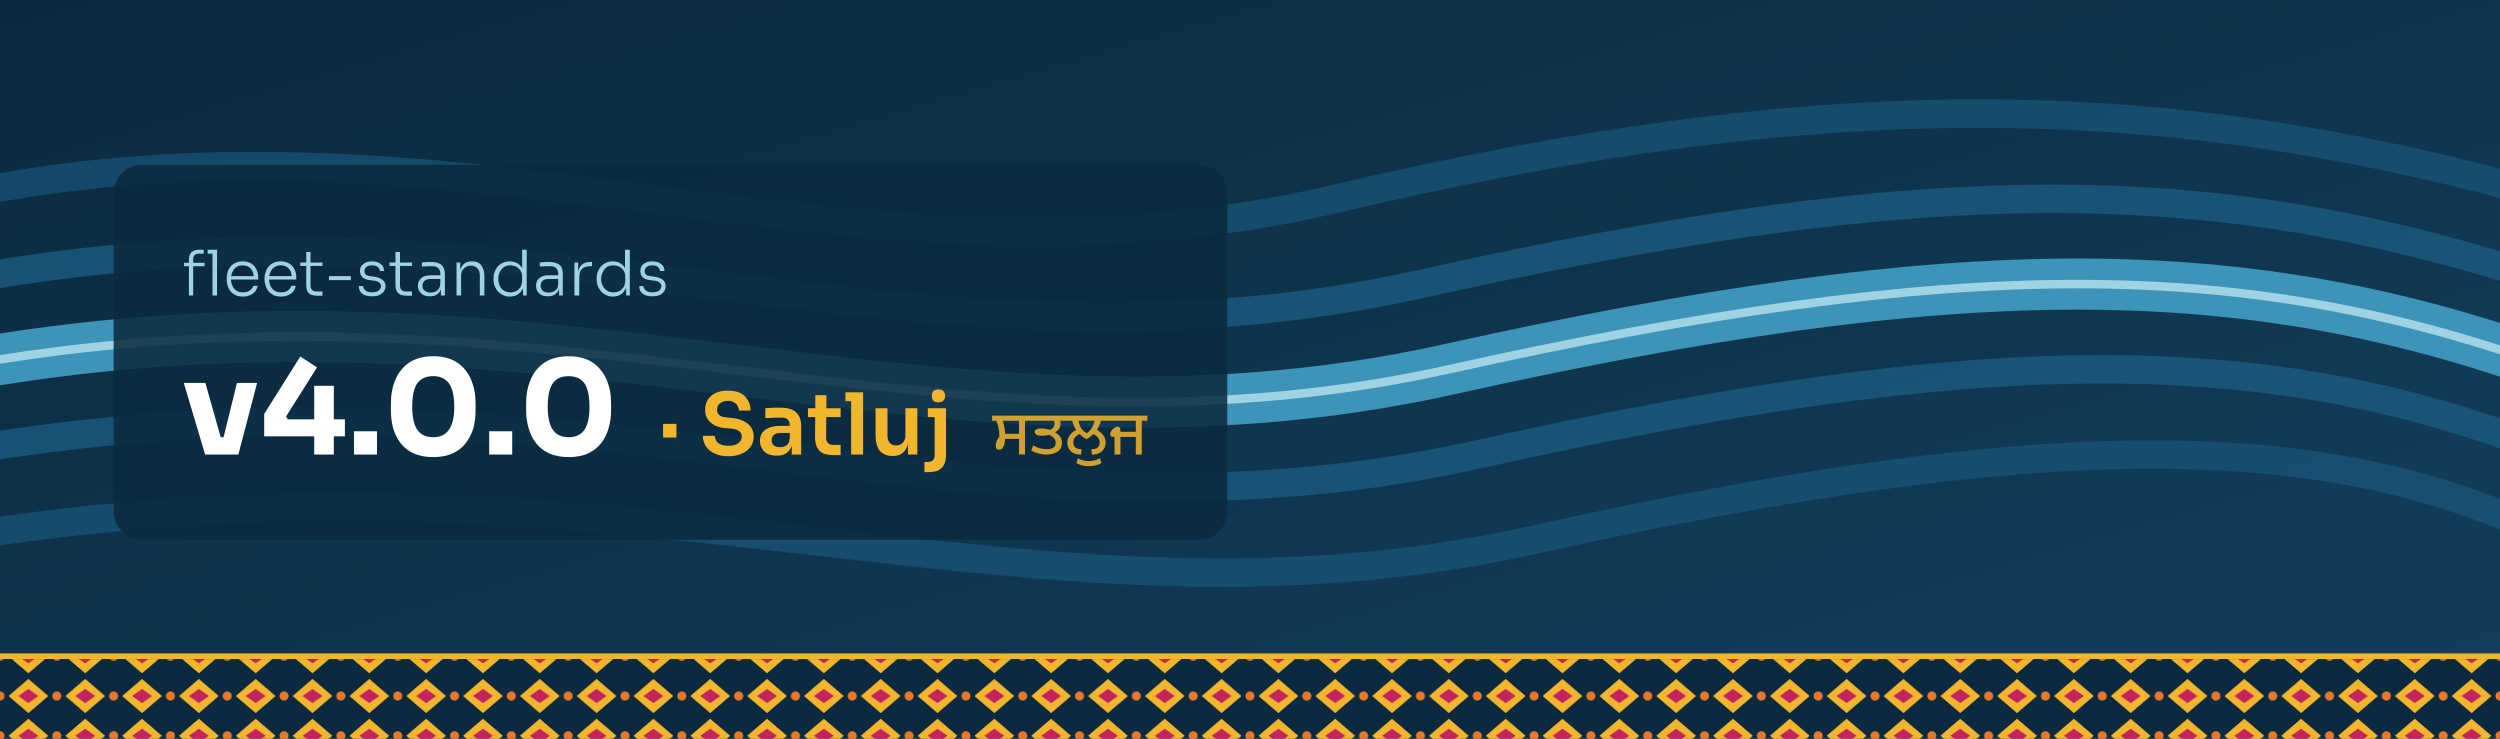
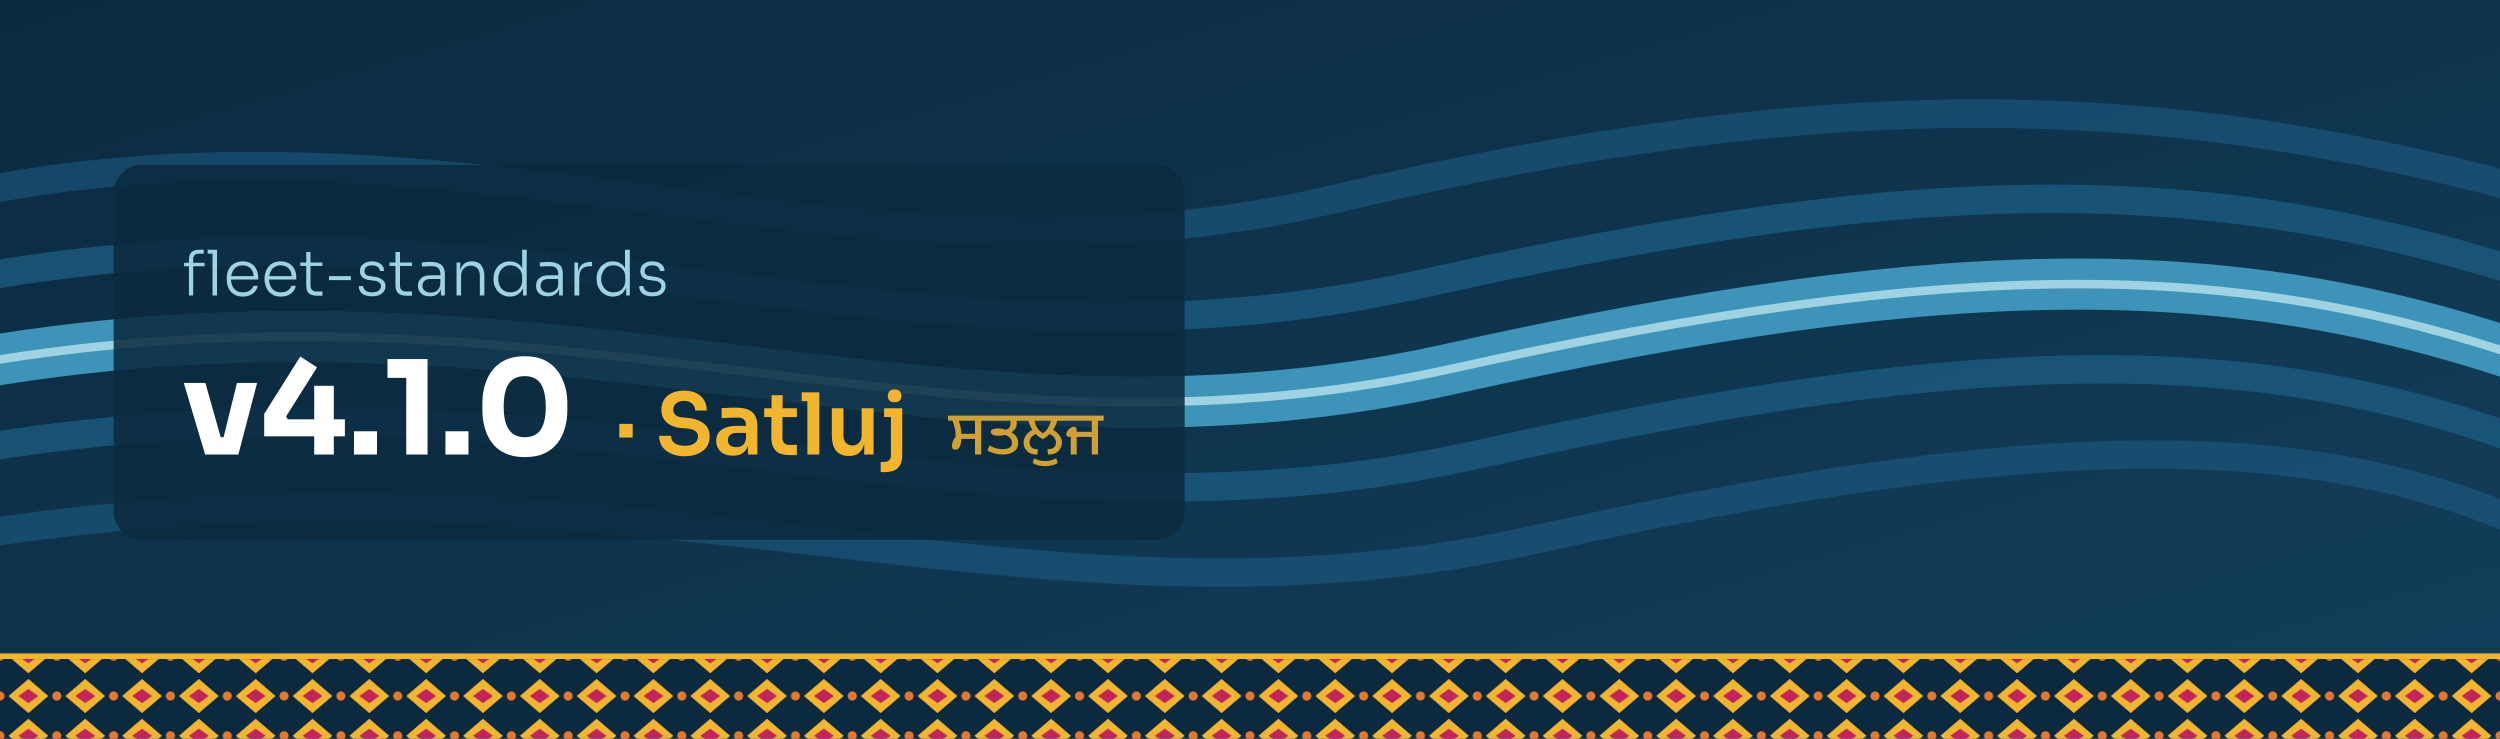
<svg xmlns="http://www.w3.org/2000/svg" viewBox="0 0 880 260" width="880" height="260" role="img" aria-labelledby="t">
  <defs>
    <linearGradient id="water" x1="0" y1="0" x2="1" y2="1">
      <stop offset="0" stop-color="#0b2a3f" />
      <stop offset="1" stop-color="#123f5c" />
    </linearGradient>
    <pattern id="border" width="20" height="14" patternUnits="userSpaceOnUse">
      <rect width="20" height="14" fill="#0b2a3f" />
      <path d="M10 1 L17 7 L10 13 L3 7 Z" fill="#f2b52e" />
      <path d="M10 4.5 L13.5 7 L10 9.5 L6.5 7 Z" fill="#c3245e" />
      <circle cx="0" cy="7" r="1.6" fill="#e9772b" />
      <circle cx="20" cy="7" r="1.6" fill="#e9772b" />
    </pattern>
  </defs>
  <rect width="880" height="260" fill="url(#water)" />
  <g fill="none" stroke-linecap="round">
    <path d="M-20 70 C 160 30, 300 110, 470 70 S 760 30, 900 70" stroke="#1d5f86" stroke-width="10" opacity=".55" />
    <path d="M-20 100 C 180 60, 320 140, 500 100 S 780 60, 900 100" stroke="#1d5f86" stroke-width="10" opacity=".7" />
    <path d="M-20 160 C 200 120, 340 200, 520 160 S 800 120, 900 160" stroke="#1d5f86" stroke-width="10" opacity=".7" />
    <path d="M-20 190 C 220 150, 360 230, 540 190 S 820 150, 900 190" stroke="#1d5f86" stroke-width="10" opacity=".55" />
    <path d="M-20 130 C 190 90, 330 170, 510 130 S 790 90, 900 130" stroke="#3d93b8" stroke-width="18" />
    <path d="M-20 130 C 190 90, 330 170, 510 130 S 790 90, 900 130" stroke="#9fd3e3" stroke-width="3" />
  </g>
-   <rect x="40" y="58" width="392" height="132" rx="10" fill="#0b2a3f" opacity=".86" />
+   <rect x="40" y="58" width="377" height="132" rx="10" fill="#0b2a3f" opacity=".86" />
  <path fill="#9fd3e3" d="M68.0 104L66.5 104L66.5 91.5Q66.5 89.6 67.4 88.8Q68.4 87.9 70.2 87.9L70.2 87.9L71.7 87.9L71.7 89.3L69.9 89.3Q69.0 89.3 68.5 89.8Q68.0 90.3 68.0 91.1L68.0 91.1L68.0 104ZM72.0 93.7L64.8 93.7L64.8 92.5L72.0 92.5L72.0 93.7ZM76.4 104L74.8 104L74.8 87.9L76.4 87.9L76.4 104ZM76.4 89.3L73.1 89.3L73.1 87.9L76.4 87.9L76.4 89.3ZM85.5 104.4L85.5 104.4Q84.0 104.4 82.9 103.9Q81.8 103.3 81.1 102.5Q80.4 101.6 80.1 100.5Q79.8 99.4 79.8 98.3L79.8 98.3L79.8 98.0Q79.8 96.9 80.1 95.8Q80.4 94.7 81.1 93.9Q81.8 93 82.9 92.5Q84.0 92.0 85.4 92.0L85.4 92.0Q87.2 92.0 88.5 92.8Q89.7 93.6 90.3 94.9Q90.9 96.1 90.9 97.6L90.9 97.6L90.9 98.4L80.5 98.4L80.5 97.2L89.8 97.2L89.3 97.8Q89.3 96.5 88.9 95.5Q88.4 94.5 87.6 94.0Q86.7 93.4 85.4 93.4L85.4 93.4Q84.0 93.4 83.1 94.1Q82.2 94.7 81.8 95.8Q81.3 96.8 81.3 98.1L81.3 98.1Q81.3 99.5 81.8 100.6Q82.2 101.6 83.2 102.3Q84.1 102.9 85.5 102.9L85.5 102.9Q87.1 102.9 88.0 102.2Q88.9 101.5 89.2 100.6L89.2 100.6L90.7 100.6Q90.5 101.8 89.8 102.6Q89.1 103.5 88.0 103.9Q86.9 104.4 85.5 104.4ZM98.9 104.4L98.9 104.4Q97.4 104.4 96.3 103.9Q95.2 103.3 94.5 102.5Q93.8 101.6 93.5 100.5Q93.1 99.4 93.1 98.3L93.1 98.3L93.1 98.0Q93.1 96.9 93.5 95.8Q93.8 94.7 94.5 93.9Q95.2 93 96.3 92.5Q97.4 92.0 98.8 92.0L98.8 92.0Q100.6 92.0 101.9 92.8Q103.1 93.6 103.7 94.9Q104.3 96.1 104.3 97.6L104.3 97.6L104.3 98.4L93.9 98.4L93.9 97.2L103.2 97.2L102.7 97.8Q102.7 96.5 102.3 95.5Q101.8 94.5 101.0 94.0Q100.1 93.4 98.8 93.4L98.8 93.4Q97.4 93.4 96.5 94.1Q95.6 94.7 95.2 95.8Q94.7 96.8 94.7 98.1L94.7 98.1Q94.7 99.5 95.2 100.6Q95.6 101.6 96.6 102.3Q97.5 102.9 98.9 102.9L98.9 102.9Q100.5 102.9 101.4 102.2Q102.3 101.5 102.6 100.6L102.6 100.6L104.1 100.6Q103.9 101.8 103.2 102.6Q102.5 103.5 101.4 103.9Q100.3 104.4 98.9 104.4ZM113.5 104.1L111.7 104.1Q110.5 104.1 109.6 103.8Q108.7 103.4 108.2 102.6Q107.8 101.7 107.8 100.3L107.8 100.3L107.8 88.7L109.3 88.7L109.3 100.5Q109.3 101.6 109.9 102.1Q110.4 102.6 111.5 102.6L111.5 102.6L113.5 102.6L113.5 104.1ZM113.5 93.6L105.7 93.6L105.7 92.4L113.5 92.4L113.5 93.6ZM123.5 98.6L115.8 98.6L115.8 97.2L123.5 97.2L123.5 98.6ZM131.0 104.3L131.0 104.3Q128.7 104.3 127.5 103.4Q126.3 102.4 126.3 100.7L126.3 100.7L127.8 100.7Q127.9 101.6 128.6 102.2Q129.3 102.9 131.0 102.9L131.0 102.9Q132.5 102.9 133.3 102.3Q134.1 101.6 134.1 100.7L134.1 100.7Q134.1 99.8 133.4 99.4Q132.8 98.9 131.6 98.8L131.6 98.8L130.2 98.6Q128.7 98.5 127.7 97.7Q126.7 96.8 126.7 95.4L126.7 95.4Q126.7 94.4 127.2 93.6Q127.8 92.9 128.7 92.4Q129.7 92.0 131.0 92.0L131.0 92.0Q132.8 92.0 134.0 92.9Q135.2 93.8 135.2 95.4L135.2 95.4L133.7 95.4Q133.7 94.6 133.0 94.0Q132.3 93.4 131.0 93.4L131.0 93.4Q129.6 93.4 128.9 94.0Q128.3 94.6 128.3 95.5L128.3 95.5Q128.3 96.2 128.8 96.7Q129.3 97.1 130.4 97.2L130.4 97.2L131.7 97.4Q133.4 97.6 134.5 98.4Q135.7 99.2 135.7 100.7L135.7 100.7Q135.7 101.8 135.1 102.6Q134.5 103.4 133.4 103.9Q132.4 104.3 131.0 104.3ZM145.0 104.1L143.2 104.1Q141.9 104.1 141.1 103.8Q140.2 103.4 139.7 102.6Q139.2 101.7 139.2 100.3L139.2 100.3L139.2 88.7L140.8 88.7L140.8 100.5Q140.8 101.6 141.4 102.1Q141.9 102.6 142.9 102.6L142.9 102.6L145.0 102.6L145.0 104.1ZM145.0 93.6L137.1 93.6L137.1 92.4L145.0 92.4L145.0 93.6ZM156.6 104L155.2 104L155.2 100.5L155.0 100.5L155.0 96.4Q155.0 95.1 154.3 94.4Q153.6 93.7 152.2 93.7L152.2 93.7Q151.5 93.7 150.8 93.7Q150.2 93.7 149.6 93.8Q149.0 93.8 148.5 93.8L148.5 93.8L148.5 92.4Q149.0 92.3 149.5 92.3Q150.0 92.3 150.5 92.2Q151.1 92.2 151.6 92.2L151.6 92.2Q153.4 92.2 154.5 92.7Q155.5 93.1 156.0 94.0Q156.6 95.0 156.6 96.5L156.6 96.5L156.6 104ZM151.3 104.3L151.3 104.3Q150.1 104.3 149.1 103.9Q148.2 103.4 147.7 102.6Q147.1 101.8 147.1 100.6L147.1 100.6Q147.1 99.4 147.7 98.6Q148.2 97.8 149.2 97.3Q150.3 96.9 151.7 96.9L151.7 96.9L155.1 96.9L155.1 98.2L151.6 98.2Q150.2 98.2 149.5 98.8Q148.7 99.5 148.7 100.6L148.7 100.6Q148.7 101.7 149.5 102.3Q150.3 103.0 151.6 103.0L151.6 103.0Q152.4 103.0 153.2 102.7Q153.9 102.4 154.4 101.7Q154.9 101.0 155.0 99.7L155.0 99.7L155.5 100.4Q155.4 101.7 154.8 102.6Q154.3 103.4 153.4 103.9Q152.5 104.3 151.3 104.3ZM162.3 104L160.7 104L160.7 92.4L162.0 92.4L162.0 97.2L161.7 97.2Q161.7 95.6 162.2 94.5Q162.7 93.3 163.7 92.6Q164.6 92.0 166.1 92.0L166.1 92.0L166.2 92.0Q168.4 92.0 169.4 93.4Q170.5 94.8 170.5 97.2L170.5 97.2L170.5 104L168.9 104L168.9 96.9Q168.9 95.4 168.1 94.5Q167.2 93.5 165.7 93.5L165.7 93.5Q164.2 93.5 163.3 94.5Q162.3 95.4 162.3 97.0L162.3 97.0L162.3 104ZM179.4 104.4L179.4 104.4Q178.1 104.4 177.1 103.9Q176.0 103.4 175.3 102.6Q174.5 101.7 174.1 100.6Q173.7 99.6 173.7 98.3L173.7 98.3L173.7 98.0Q173.7 96.8 174.1 95.7Q174.5 94.7 175.2 93.8Q176.0 93.0 177.0 92.5Q178.1 92.0 179.4 92.0L179.4 92.0Q180.8 92.0 182.0 92.6Q183.1 93.2 183.8 94.4Q184.4 95.6 184.5 97.4L184.5 97.4L183.8 96.0L183.8 87.9L185.4 87.9L185.4 104L184.1 104L184.1 98.8L184.6 98.8Q184.6 100.7 183.9 101.9Q183.2 103.1 182.0 103.8Q180.8 104.4 179.4 104.4ZM179.6 102.9L179.6 102.9Q180.8 102.9 181.8 102.4Q182.7 101.9 183.3 100.9Q183.8 99.9 183.8 98.6L183.8 98.6L183.8 97.6Q183.8 96.3 183.3 95.4Q182.7 94.5 181.8 93.9Q180.8 93.4 179.6 93.4L179.6 93.4Q178.3 93.4 177.4 94.0Q176.4 94.7 175.9 95.8Q175.4 96.8 175.4 98.2L175.4 98.2Q175.4 99.6 175.9 100.6Q176.4 101.7 177.4 102.3Q178.4 102.9 179.6 102.9ZM198.1 104L196.8 104L196.8 100.5L196.5 100.5L196.5 96.4Q196.5 95.1 195.8 94.4Q195.1 93.7 193.7 93.7L193.7 93.7Q193.1 93.7 192.4 93.7Q191.7 93.7 191.1 93.8Q190.5 93.8 190.0 93.8L190.0 93.8L190.0 92.4Q190.5 92.3 191.0 92.3Q191.5 92.3 192.1 92.2Q192.6 92.2 193.1 92.2L193.1 92.2Q194.9 92.2 196.0 92.7Q197.1 93.1 197.6 94.0Q198.1 95.0 198.1 96.5L198.1 96.5L198.1 104ZM192.8 104.3L192.8 104.3Q191.6 104.3 190.7 103.9Q189.7 103.4 189.2 102.6Q188.7 101.8 188.7 100.6L188.7 100.6Q188.7 99.4 189.2 98.6Q189.8 97.8 190.8 97.3Q191.8 96.9 193.3 96.9L193.3 96.9L196.7 96.9L196.7 98.2L193.1 98.2Q191.8 98.2 191.0 98.8Q190.3 99.5 190.3 100.6L190.3 100.6Q190.3 101.7 191.0 102.3Q191.8 103.0 193.1 103.0L193.1 103.0Q194.0 103.0 194.7 102.7Q195.4 102.4 196.0 101.7Q196.5 101.0 196.5 99.7L196.5 99.7L197.0 100.4Q196.9 101.7 196.4 102.6Q195.8 103.4 194.9 103.9Q194.0 104.3 192.8 104.3ZM203.9 104L202.2 104L202.2 92.4L203.5 92.4L203.5 97.2L203.4 97.2Q203.4 94.7 204.5 93.5Q205.6 92.2 208.0 92.2L208.0 92.2L208.4 92.2L208.4 93.7L207.7 93.7Q205.8 93.7 204.8 94.7Q203.9 95.7 203.9 97.6L203.9 97.6L203.9 104ZM215.7 104.4L215.7 104.4Q214.4 104.4 213.4 103.9Q212.3 103.4 211.6 102.6Q210.8 101.7 210.4 100.6Q210.0 99.6 210.0 98.3L210.0 98.3L210.0 98.0Q210.0 96.8 210.4 95.7Q210.8 94.7 211.5 93.8Q212.3 93.0 213.3 92.5Q214.3 92.0 215.6 92.0L215.6 92.0Q217.1 92.0 218.2 92.6Q219.4 93.2 220.0 94.4Q220.7 95.6 220.8 97.4L220.8 97.4L220.0 96.0L220.0 87.9L221.7 87.9L221.7 104L220.4 104L220.4 98.8L220.9 98.8Q220.9 100.7 220.1 101.9Q219.4 103.1 218.3 103.8Q217.1 104.4 215.7 104.4ZM215.9 102.9L215.9 102.9Q217.1 102.9 218.1 102.4Q219.0 101.9 219.6 100.9Q220.1 99.9 220.1 98.6L220.1 98.6L220.1 97.6Q220.1 96.3 219.6 95.4Q219.0 94.5 218.1 93.9Q217.1 93.4 215.9 93.4L215.9 93.4Q214.6 93.4 213.6 94.0Q212.7 94.7 212.2 95.8Q211.6 96.8 211.6 98.2L211.6 98.2Q211.6 99.6 212.2 100.6Q212.7 101.7 213.7 102.3Q214.6 102.9 215.9 102.9ZM229.6 104.3L229.6 104.3Q227.4 104.3 226.2 103.4Q225.0 102.4 225.0 100.7L225.0 100.7L226.5 100.7Q226.5 101.6 227.3 102.2Q228.0 102.9 229.6 102.9L229.6 102.9Q231.2 102.9 232.0 102.3Q232.8 101.6 232.8 100.7L232.8 100.7Q232.8 99.8 232.1 99.4Q231.5 98.9 230.2 98.8L230.2 98.8L228.9 98.6Q227.3 98.5 226.3 97.7Q225.4 96.8 225.4 95.4L225.4 95.4Q225.4 94.4 225.9 93.6Q226.4 92.9 227.4 92.4Q228.3 92.0 229.6 92.0L229.6 92.0Q231.5 92.0 232.7 92.9Q233.9 93.8 233.9 95.4L233.9 95.4L232.3 95.4Q232.3 94.6 231.6 94.0Q231.0 93.4 229.6 93.4L229.6 93.4Q228.3 93.4 227.6 94.0Q226.9 94.6 226.9 95.5L226.9 95.5Q226.9 96.2 227.4 96.7Q227.9 97.1 229.0 97.2L229.0 97.2L230.3 97.4Q232.1 97.6 233.2 98.4Q234.3 99.2 234.3 100.7L234.3 100.7Q234.3 101.8 233.7 102.6Q233.2 103.4 232.1 103.9Q231.0 104.3 229.6 104.3Z" />
-   <path fill="#ffffff" d="M79.4 160L72.2 160L64.7 134.8L72.3 134.8L79.4 160ZM81.9 160L74.5 160L74.5 153.9L81.9 153.9L81.9 160ZM83.9 160L77.2 160L83.4 134.8L90.5 134.8L83.9 160ZM121.4 153.6L93.0 153.6L93.0 145.7L105.7 125.5L111.6 129.3L100.7 146.6L101.3 147.6L121.4 147.6L121.4 153.6ZM117.5 160L110.6 160L110.6 135.8L117.5 135.8L117.5 160ZM132.7 160L124.6 160L124.6 151.8L132.7 151.8L132.7 160ZM152.5 160.9L152.5 160.9Q148.5 160.9 145.6 159.6Q142.8 158.3 141.0 156.0Q139.3 153.7 138.4 150.8Q137.6 147.8 137.6 144.5L137.6 144.5L137.6 141.9Q137.6 137.3 139.2 133.6Q140.8 129.8 144.1 127.6Q147.4 125.4 152.5 125.4L152.5 125.4Q157.6 125.4 160.9 127.6Q164.2 129.8 165.8 133.6Q167.4 137.3 167.4 141.9L167.4 141.9L167.4 144.5Q167.4 147.8 166.6 150.8Q165.7 153.7 163.9 156.0Q162.2 158.3 159.3 159.6Q156.5 160.9 152.5 160.9ZM152.5 153.9L152.5 153.9Q156.2 153.9 158.0 151.3Q159.9 148.7 159.9 143.3L159.9 143.3Q159.9 137.5 158.0 134.9Q156.1 132.4 152.5 132.4L152.5 132.4Q148.8 132.4 146.9 134.9Q145.1 137.5 145.1 143.2L145.1 143.2Q145.1 148.7 146.9 151.3Q148.7 153.9 152.5 153.9ZM180.3 160L172.2 160L172.2 151.8L180.3 151.8L180.3 160ZM200.2 160.9L200.2 160.9Q196.2 160.9 193.3 159.6Q190.5 158.3 188.7 156.0Q186.9 153.7 186.1 150.8Q185.2 147.8 185.2 144.5L185.2 144.5L185.2 141.9Q185.2 137.3 186.8 133.6Q188.4 129.8 191.7 127.6Q195.1 125.4 200.2 125.4L200.2 125.4Q205.3 125.4 208.6 127.6Q211.8 129.8 213.5 133.6Q215.1 137.3 215.1 141.9L215.1 141.9L215.1 144.5Q215.1 147.8 214.2 150.8Q213.4 153.7 211.6 156.0Q209.8 158.3 207.0 159.6Q204.2 160.9 200.2 160.9ZM200.2 153.9L200.2 153.9Q203.9 153.9 205.7 151.3Q207.5 148.7 207.5 143.3L207.5 143.3Q207.5 137.5 205.7 134.9Q203.8 132.4 200.2 132.4L200.2 132.4Q196.4 132.4 194.6 134.9Q192.8 137.5 192.8 143.2L192.8 143.2Q192.8 148.7 194.6 151.3Q196.4 153.9 200.2 153.9Z" />
-   <path fill="#f2b52e" d="M238.1 154L233.4 154L233.4 149.2L238.1 149.2L238.1 154ZM256.4 160.6L256.4 160.6Q253.5 160.6 251.5 159.6Q249.5 158.7 248.5 157.1Q247.4 155.4 247.4 153.4L247.4 153.4L251.6 153.4Q251.6 154.2 252.1 155.1Q252.5 155.9 253.6 156.4Q254.7 156.9 256.4 156.9L256.4 156.9Q258.0 156.9 259.0 156.5Q260.1 156.0 260.6 155.3Q261.1 154.5 261.1 153.6L261.1 153.6Q261.1 152.4 260.1 151.7Q259.1 151.0 257.0 150.8L257.0 150.8L255.1 150.7Q252.0 150.4 250.1 148.7Q248.2 147.0 248.2 144.3L248.2 144.3Q248.2 142.2 249.2 140.6Q250.2 139.1 252.0 138.3Q253.8 137.5 256.2 137.5L256.2 137.5Q258.7 137.5 260.5 138.3Q262.3 139.2 263.2 140.8Q264.2 142.4 264.2 144.5L264.2 144.5L260.1 144.5Q260.1 143.6 259.6 142.8Q259.2 142.1 258.3 141.6Q257.5 141.1 256.2 141.1L256.2 141.1Q254.9 141.1 254.1 141.6Q253.2 142.0 252.8 142.7Q252.4 143.4 252.4 144.3L252.4 144.3Q252.4 145.3 253.1 146.0Q253.9 146.8 255.5 146.9L255.5 146.9L257.4 147.1Q259.8 147.3 261.5 148.1Q263.3 148.9 264.3 150.3Q265.3 151.7 265.3 153.6L265.3 153.6Q265.3 155.7 264.2 157.3Q263.1 158.8 261.1 159.7Q259.1 160.6 256.4 160.6ZM282.0 160L278.7 160L278.7 155.2L278.0 155.2L278.0 149.8Q278.0 148.4 277.3 147.7Q276.6 147.0 275.2 147.0L275.2 147.0Q274.4 147.0 273.4 147.0Q272.3 147.1 271.3 147.1Q270.2 147.2 269.4 147.2L269.4 147.2L269.4 143.7Q270.1 143.6 270.9 143.6Q271.8 143.5 272.7 143.5Q273.6 143.5 274.4 143.5L274.4 143.5Q277.0 143.5 278.6 144.1Q280.3 144.8 281.1 146.2Q282.0 147.6 282.0 149.9L282.0 149.9L282.0 160ZM273.4 160.4L273.4 160.4Q271.7 160.4 270.3 159.8Q269.0 159.2 268.3 158.0Q267.5 156.8 267.5 155.2L267.5 155.2Q267.5 153.4 268.4 152.2Q269.3 151.1 270.9 150.5Q272.5 149.9 274.7 149.9L274.7 149.9L278.5 149.9L278.5 152.4L274.6 152.4Q273.2 152.4 272.4 153.1Q271.6 153.8 271.6 155.0L271.6 155.0Q271.6 156.1 272.4 156.8Q273.2 157.4 274.6 157.4L274.6 157.4Q275.5 157.4 276.2 157.1Q277.0 156.8 277.5 156.1Q277.9 155.3 278.0 154.0L278.0 154.0L279.0 155.1Q278.9 156.8 278.2 158.0Q277.5 159.2 276.3 159.8Q275.2 160.4 273.4 160.4ZM295.9 160.2L293.5 160.2Q291.3 160.2 289.8 159.6Q288.4 159.0 287.7 157.6Q286.9 156.3 286.9 153.9L286.9 153.9L287.0 139.1L290.9 139.1L290.8 154.2Q290.8 155.3 291.5 156.0Q292.1 156.6 293.3 156.6L293.3 156.6L295.9 156.6L295.9 160.2ZM295.9 146.8L284.4 146.8L284.4 143.7L295.9 143.7L295.9 146.8ZM303.8 160L299.6 160L299.6 138.1L303.8 138.1L303.8 160ZM303.8 141.2L297.6 141.2L297.6 138.1L303.8 138.1L303.8 141.2ZM314.3 160.5L314.1 160.5Q311.3 160.5 309.7 158.7Q308.2 156.8 308.2 153.1L308.2 153.1L308.2 143.7L312.4 143.7L312.4 153.5Q312.4 155.0 313.2 155.9Q314.0 156.8 315.5 156.8L315.5 156.8Q316.9 156.8 317.8 155.8Q318.7 154.9 318.7 153.3L318.7 153.3L318.7 143.7L322.9 143.7L322.9 160L319.6 160L319.6 153.1L319.9 153.1Q319.9 155.5 319.3 157.2Q318.7 158.8 317.4 159.7Q316.2 160.5 314.3 160.5L314.3 160.5ZM326.4 166.2L325.4 166.2L325.4 162.6L326.7 162.6Q327.8 162.6 328.4 162.0Q329.0 161.4 329.0 160.3L329.0 160.3L329.0 143.7L333.0 143.7L333.0 160.0Q333.0 162.3 332.3 163.6Q331.6 164.9 330.2 165.6Q328.7 166.2 326.4 166.2L326.4 166.2ZM333.0 146.8L326.6 146.8L326.6 143.7L333.0 143.7L333.0 146.8ZM330.3 141.6L330.3 141.6Q329.1 141.6 328.5 141.0Q328.0 140.3 328.0 139.4L328.0 139.4Q328.0 138.4 328.5 137.7Q329.1 137.1 330.3 137.1L330.3 137.1Q331.6 137.1 332.1 137.7Q332.7 138.4 332.7 139.4L332.7 139.4Q332.7 140.3 332.1 141.0Q331.6 141.6 330.3 141.6Z" />
-   <path fill="#f2b52e" opacity=".85" d="M360.8 160L358.7 160L358.7 154.5L353.8 154.5Q353.7 155.7 353.5 156.6Q353.2 157.4 352.8 157.9Q352.3 158.3 351.7 158.3L351.7 158.3Q351.2 158.3 350.8 158.0Q350.5 157.7 350.5 156.9L350.5 156.9Q350.5 156.5 350.6 156.0Q350.7 155.5 351.0 154.9Q351.3 154.3 351.8 153.7L351.8 153.7Q351.8 152.8 351.7 151.8Q351.5 150.8 351.3 149.9Q351.0 149.0 350.7 148.1L350.7 148.1L349.2 148.1L349.2 146.3L362.8 146.3L362.8 148.1L360.8 148.1L360.8 160ZM353.8 152.7L353.8 152.7L358.7 152.7L358.7 148.1L353.0 148.1Q353.2 149.0 353.4 149.8Q353.6 150.6 353.7 151.3Q353.8 152.0 353.8 152.7ZM368.3 160L368.3 160Q366.8 160 365.4 159.6Q364.0 159.2 363.0 158.6L363.0 158.6L363.7 156.8Q364.8 157.4 366.0 157.8Q367.1 158.1 368.3 158.1L368.3 158.1Q369.2 158.1 370.0 157.9Q370.8 157.7 371.2 157.2Q371.6 156.7 371.6 155.8L371.6 155.8Q371.6 155.2 371.3 154.7Q371.1 154.1 370.5 153.8Q370.0 153.4 369.3 153.1L369.3 153.1Q368.8 153.2 368.1 153.3Q367.4 153.4 366.8 153.4L366.8 153.4Q365.8 153.4 365.2 153.2Q364.7 153.0 364.5 152.7Q364.2 152.4 364.2 152.0L364.2 152.0Q364.2 151.3 364.9 151.1Q365.5 150.8 366.4 150.8L366.4 150.8Q367.2 150.8 367.9 150.9Q368.7 151.1 369.5 151.3L369.5 151.3Q370.2 151.1 370.7 150.5Q371.2 149.9 371.2 148.9L371.2 148.9Q371.2 148.6 371.1 148.3Q371.1 147.9 370.9 147.5L370.9 147.5L372.0 148.1L362.5 148.1L362.5 146.3L375.0 146.3L375.0 148.1L372.4 148.1L373.1 147.6Q373.2 147.9 373.2 148.3Q373.3 148.6 373.3 149.0L373.3 149.0Q373.3 150.3 372.8 151.0Q372.2 151.7 371.4 152.2L371.4 152.2Q372.1 152.6 372.7 153.1Q373.2 153.6 373.5 154.3Q373.8 155.0 373.8 155.9L373.8 155.9Q373.8 157.3 373.1 158.2Q372.4 159.1 371.2 159.5Q370.0 160 368.3 160ZM382.4 154.6L382.4 154.6Q381.2 153.9 380.1 152.9Q379.1 151.9 378.4 150.7Q377.7 149.4 377.4 148.1L377.4 148.1L374.7 148.1L374.7 146.3L390.2 146.3L390.2 148.1L387.5 148.1Q387.3 149.1 386.8 150.1Q386.4 151.0 385.7 151.9Q385.1 152.7 384.2 153.4Q383.4 154.1 382.4 154.6ZM385.3 148.1L385.3 148.1L379.6 148.1Q379.8 149.2 380.2 150.1Q380.7 151.0 381.4 151.7Q382.2 152.3 383.0 152.8L383.0 152.8L381.9 152.8Q382.8 152.4 383.5 151.7Q384.2 151.0 384.6 150.1Q385.1 149.2 385.3 148.1ZM375.7 155.8L375.7 155.8Q375.7 154.3 376.7 153.0Q377.7 151.7 379.6 151.0L379.6 151.0L380.8 152.4Q379.5 152.9 378.6 153.7Q377.8 154.6 377.8 155.7L377.8 155.7Q377.8 156.8 378.5 157.5Q379.2 158.1 380.6 158.1L380.6 158.1L380.7 158.1L380.6 160L380.5 160Q379.1 160 378.1 159.6Q377.2 159.2 376.7 158.5Q376.1 157.9 375.9 157.2Q375.7 156.4 375.7 155.8ZM389.2 155.8L389.2 155.8Q389.2 156.4 389.0 157.1Q388.7 157.9 388.2 158.5Q387.7 159.2 386.7 159.6Q385.8 160 384.4 160L384.4 160L384.3 160L384.2 158.1L384.4 158.1Q385.8 158.1 386.4 157.5Q387.1 156.8 387.1 155.8L387.1 155.8Q387.1 154.7 386.3 153.8Q385.6 153.0 384.0 152.4L384.0 152.4L385.3 150.9Q387.3 151.8 388.3 153.1Q389.2 154.3 389.2 155.8ZM383.3 164.1L383.3 164.1Q381.9 164.1 380.8 163.8Q379.7 163.5 378.9 163.0L378.9 163.0L379.4 161.3Q380.1 161.7 381.1 162.0Q382.0 162.3 383.3 162.3L383.3 162.3Q384.5 162.3 385.5 162.0Q386.4 161.7 387.2 161.3L387.2 161.3L387.7 163.0Q386.9 163.5 385.8 163.8Q384.7 164.1 383.3 164.1ZM394.4 160L392.3 160L392.3 153.8L391.9 153.8Q391.3 153.8 391.0 153.5Q390.8 153.3 390.8 152.9L390.8 152.9Q390.8 152.5 391.0 152.0Q391.2 151.6 391.6 151.1Q392.0 150.7 392.5 150.5Q392.9 150.2 393.4 150.2L393.4 150.2Q393.9 150.2 394.2 150.6Q394.4 151.0 394.4 151.5L394.4 151.5L394.4 152.0L399.8 152.0L399.8 148.1L389.9 148.1L389.9 146.3L403.9 146.3L403.9 148.1L401.9 148.1L401.9 160L399.8 160L399.8 153.8L394.4 153.8L394.4 160Z" />
+   <path fill="#ffffff" d="M79.4 160L72.2 160L64.7 134.8L72.3 134.8L79.4 160ZM81.9 160L74.5 160L74.5 153.9L81.9 153.9L81.9 160ZM83.9 160L77.2 160L83.4 134.8L90.5 134.8L83.9 160ZM121.4 153.6L93.0 153.6L93.0 145.7L105.7 125.5L111.6 129.3L100.7 146.6L101.3 147.6L121.4 147.6L121.4 153.6ZM117.5 160L110.6 160L110.6 135.8L117.5 135.8L117.5 160ZM132.7 160L124.6 160L124.6 151.8L132.7 151.8L132.7 160ZM150.5 160L143.0 160L143.0 131.4L145.1 133.0L136.4 133.0L136.4 126.4L150.5 126.4L150.5 160ZM164.9 160L156.8 160L156.8 151.8L164.9 151.8L164.9 160ZM184.7 160.9L184.7 160.9Q180.7 160.9 177.9 159.6Q175.0 158.3 173.3 156.0Q171.5 153.7 170.7 150.8Q169.8 147.8 169.8 144.5L169.8 144.5L169.8 141.9Q169.8 137.3 171.4 133.6Q173.0 129.8 176.3 127.6Q179.6 125.4 184.7 125.4L184.7 125.4Q189.9 125.4 193.1 127.6Q196.4 129.8 198.0 133.6Q199.7 137.3 199.7 141.9L199.7 141.9L199.7 144.5Q199.7 147.8 198.8 150.8Q198.0 153.7 196.2 156.0Q194.4 158.3 191.6 159.6Q188.8 160.9 184.7 160.9ZM184.7 153.9L184.7 153.9Q188.5 153.9 190.3 151.3Q192.1 148.7 192.1 143.3L192.1 143.3Q192.1 137.5 190.2 134.9Q188.4 132.4 184.7 132.4L184.7 132.4Q181.0 132.4 179.2 134.9Q177.3 137.5 177.3 143.2L177.3 143.2Q177.3 148.7 179.2 151.3Q181.0 153.9 184.7 153.9Z" />
+   <path fill="#f2b52e" d="M222.7 154L218.0 154L218.0 149.2L222.7 149.2L222.7 154ZM241.0 160.6L241.0 160.6Q238.1 160.6 236.1 159.6Q234.1 158.7 233.0 157.1Q232.0 155.4 232.0 153.4L232.0 153.4L236.2 153.4Q236.2 154.2 236.6 155.1Q237.1 155.9 238.2 156.4Q239.3 156.9 241.0 156.9L241.0 156.9Q242.6 156.9 243.6 156.5Q244.7 156.0 245.2 155.3Q245.7 154.5 245.7 153.6L245.7 153.6Q245.7 152.4 244.7 151.7Q243.7 151.0 241.6 150.8L241.6 150.8L239.7 150.7Q236.6 150.4 234.7 148.7Q232.8 147.0 232.8 144.3L232.8 144.3Q232.8 142.2 233.8 140.6Q234.8 139.1 236.6 138.3Q238.4 137.5 240.8 137.5L240.8 137.5Q243.2 137.5 245.0 138.3Q246.8 139.2 247.8 140.8Q248.8 142.4 248.8 144.5L248.8 144.5L244.7 144.5Q244.7 143.6 244.2 142.8Q243.8 142.1 242.9 141.6Q242.1 141.1 240.8 141.1L240.8 141.1Q239.5 141.1 238.7 141.6Q237.8 142.0 237.4 142.7Q237.0 143.4 237.0 144.3L237.0 144.3Q237.0 145.3 237.7 146.0Q238.5 146.8 240.1 146.9L240.1 146.9L242.0 147.1Q244.4 147.3 246.1 148.1Q247.9 148.9 248.9 150.3Q249.8 151.7 249.8 153.6L249.8 153.6Q249.8 155.7 248.8 157.3Q247.7 158.8 245.7 159.7Q243.7 160.6 241.0 160.6ZM266.6 160L263.3 160L263.3 155.2L262.6 155.2L262.6 149.8Q262.6 148.4 261.9 147.7Q261.2 147.0 259.8 147.0L259.8 147.0Q259.0 147.0 258.0 147.0Q256.9 147.1 255.9 147.1Q254.8 147.2 254.0 147.2L254.0 147.2L254.0 143.7Q254.6 143.6 255.5 143.6Q256.4 143.5 257.3 143.5Q258.2 143.5 259.0 143.5L259.0 143.5Q261.5 143.5 263.2 144.1Q264.9 144.8 265.7 146.2Q266.6 147.6 266.6 149.9L266.6 149.9L266.6 160ZM258.0 160.4L258.0 160.4Q256.3 160.4 254.9 159.8Q253.6 159.2 252.9 158.0Q252.1 156.8 252.1 155.2L252.1 155.2Q252.1 153.4 253.0 152.2Q253.9 151.1 255.5 150.5Q257.1 149.9 259.3 149.9L259.3 149.9L263.0 149.9L263.0 152.4L259.2 152.4Q257.8 152.4 257.0 153.1Q256.2 153.8 256.2 155.0L256.2 155.0Q256.2 156.1 257.0 156.8Q257.8 157.4 259.2 157.4L259.2 157.4Q260.1 157.4 260.8 157.1Q261.5 156.8 262.0 156.1Q262.5 155.3 262.6 154.0L262.6 154.0L263.6 155.1Q263.5 156.8 262.8 158.0Q262.1 159.2 260.9 159.8Q259.7 160.4 258.0 160.4ZM280.5 160.2L278.1 160.2Q275.9 160.2 274.4 159.6Q273.0 159.0 272.3 157.6Q271.5 156.3 271.5 153.9L271.5 153.9L271.6 139.1L275.5 139.1L275.4 154.2Q275.4 155.3 276.1 156.0Q276.7 156.6 277.9 156.6L277.9 156.6L280.5 156.6L280.5 160.2ZM280.5 146.8L269.0 146.8L269.0 143.7L280.5 143.7L280.5 146.8ZM288.4 160L284.2 160L284.2 138.1L288.4 138.1L288.4 160ZM288.4 141.2L282.2 141.2L282.2 138.1L288.4 138.1L288.4 141.2ZM298.9 160.5L298.7 160.5Q295.9 160.5 294.3 158.7Q292.8 156.8 292.8 153.1L292.8 153.1L292.8 143.7L296.9 143.7L296.9 153.5Q296.9 155.0 297.8 155.9Q298.6 156.8 300.1 156.8L300.1 156.8Q301.5 156.8 302.4 155.8Q303.3 154.9 303.3 153.3L303.3 153.3L303.3 143.7L307.5 143.7L307.5 160L304.2 160L304.2 153.1L304.5 153.1Q304.5 155.5 303.9 157.2Q303.3 158.8 302.0 159.7Q300.8 160.5 298.9 160.5L298.9 160.5ZM311.0 166.2L310.0 166.2L310.0 162.6L311.3 162.6Q312.4 162.6 313.0 162.0Q313.6 161.4 313.6 160.3L313.6 160.3L313.6 143.7L317.6 143.7L317.6 160.0Q317.6 162.3 316.9 163.6Q316.2 164.9 314.8 165.6Q313.3 166.2 311.0 166.2L311.0 166.2ZM317.6 146.8L311.2 146.8L311.2 143.7L317.6 143.7L317.6 146.8ZM314.9 141.6L314.9 141.6Q313.7 141.6 313.1 141.0Q312.5 140.3 312.5 139.4L312.5 139.4Q312.5 138.4 313.1 137.7Q313.7 137.1 314.9 137.1L314.9 137.1Q316.1 137.1 316.7 137.7Q317.3 138.4 317.3 139.4L317.3 139.4Q317.3 140.3 316.7 141.0Q316.1 141.6 314.9 141.6Z" />
+   <path fill="#f2b52e" opacity=".85" d="M345.4 160L343.2 160L343.2 154.5L338.4 154.5Q338.3 155.7 338.1 156.6Q337.8 157.4 337.4 157.9Q336.9 158.3 336.3 158.3L336.3 158.3Q335.8 158.3 335.4 158.0Q335.1 157.7 335.1 156.9L335.1 156.9Q335.1 156.5 335.2 156.0Q335.3 155.5 335.6 154.9Q335.9 154.3 336.4 153.7L336.4 153.7Q336.4 152.8 336.3 151.8Q336.1 150.8 335.9 149.9Q335.6 149.0 335.3 148.1L335.3 148.1L333.7 148.1L333.7 146.3L347.4 146.3L347.4 148.1L345.4 148.1L345.4 160ZM338.4 152.7L338.4 152.7L343.2 152.7L343.2 148.1L337.5 148.1Q337.8 149.0 338.0 149.8Q338.2 150.6 338.3 151.3Q338.4 152.0 338.4 152.7ZM352.9 160L352.9 160Q351.4 160 350.0 159.6Q348.6 159.2 347.6 158.6L347.6 158.6L348.3 156.8Q349.4 157.4 350.6 157.8Q351.7 158.1 352.9 158.1L352.9 158.1Q353.8 158.1 354.6 157.9Q355.3 157.7 355.8 157.2Q356.2 156.7 356.2 155.8L356.2 155.8Q356.2 155.2 355.9 154.7Q355.7 154.1 355.1 153.8Q354.6 153.4 353.9 153.1L353.9 153.1Q353.4 153.2 352.7 153.3Q352.0 153.4 351.4 153.4L351.4 153.4Q350.4 153.4 349.8 153.2Q349.3 153.0 349.0 152.7Q348.8 152.4 348.8 152.0L348.8 152.0Q348.8 151.3 349.4 151.1Q350.1 150.8 350.9 150.8L350.9 150.8Q351.8 150.8 352.5 150.9Q353.3 151.1 354.0 151.3L354.0 151.3Q354.8 151.1 355.3 150.5Q355.7 149.9 355.7 148.9L355.7 148.9Q355.7 148.6 355.7 148.3Q355.7 147.9 355.5 147.5L355.5 147.5L356.6 148.1L347.1 148.1L347.1 146.3L359.6 146.3L359.6 148.1L357.0 148.1L357.7 147.6Q357.8 147.9 357.8 148.3Q357.9 148.6 357.9 149.0L357.9 149.0Q357.9 150.3 357.3 151.0Q356.8 151.7 356.0 152.2L356.0 152.2Q356.7 152.6 357.3 153.1Q357.8 153.6 358.1 154.3Q358.4 155.0 358.4 155.9L358.4 155.9Q358.4 157.3 357.7 158.2Q357.0 159.1 355.8 159.5Q354.6 160 352.9 160ZM367.0 154.6L367.0 154.6Q365.8 153.9 364.7 152.9Q363.7 151.9 363.0 150.7Q362.3 149.4 362.0 148.1L362.0 148.1L359.3 148.1L359.3 146.3L374.7 146.3L374.7 148.1L372.1 148.1Q371.9 149.1 371.4 150.1Q371.0 151.0 370.3 151.9Q369.6 152.7 368.8 153.4Q368.0 154.1 367.0 154.6ZM369.9 148.1L369.9 148.1L364.2 148.1Q364.3 149.2 364.8 150.1Q365.3 151.0 366.0 151.7Q366.7 152.3 367.6 152.8L367.6 152.8L366.5 152.8Q367.4 152.4 368.1 151.7Q368.7 151.0 369.2 150.1Q369.7 149.2 369.9 148.1ZM360.3 155.8L360.3 155.8Q360.3 154.3 361.3 153.0Q362.3 151.7 364.1 151.0L364.1 151.0L365.4 152.4Q364.1 152.9 363.2 153.7Q362.4 154.6 362.4 155.7L362.4 155.7Q362.4 156.8 363.1 157.5Q363.7 158.1 365.2 158.1L365.2 158.1L365.3 158.1L365.2 160L365.1 160Q363.7 160 362.7 159.6Q361.8 159.2 361.3 158.5Q360.7 157.9 360.5 157.2Q360.3 156.4 360.3 155.8ZM373.8 155.8L373.8 155.8Q373.8 156.4 373.6 157.1Q373.3 157.9 372.8 158.5Q372.3 159.2 371.3 159.6Q370.4 160 369.0 160L369.0 160L368.9 160L368.7 158.1L369.0 158.1Q370.3 158.1 371.0 157.5Q371.7 156.8 371.7 155.8L371.7 155.8Q371.7 154.7 370.9 153.8Q370.2 153.0 368.6 152.4L368.6 152.4L369.9 150.9Q371.9 151.8 372.8 153.1Q373.8 154.3 373.8 155.8ZM367.9 164.1L367.9 164.1Q366.5 164.1 365.4 163.8Q364.3 163.5 363.5 163.0L363.5 163.0L364.0 161.3Q364.7 161.7 365.7 162.0Q366.6 162.3 367.9 162.3L367.9 162.3Q369.1 162.3 370.1 162.0Q371.0 161.7 371.8 161.3L371.8 161.3L372.3 163.0Q371.5 163.5 370.4 163.8Q369.3 164.1 367.9 164.1ZM379.0 160L376.9 160L376.9 153.8L376.5 153.8Q375.9 153.8 375.6 153.5Q375.3 153.3 375.3 152.9L375.3 152.9Q375.3 152.5 375.6 152.0Q375.8 151.6 376.2 151.1Q376.6 150.7 377.1 150.5Q377.5 150.2 378.0 150.2L378.0 150.2Q378.5 150.2 378.8 150.6Q379.0 151.0 379.0 151.5L379.0 151.5L379.0 152.0L384.3 152.0L384.3 148.1L374.4 148.1L374.4 146.3L388.5 146.3L388.5 148.1L386.5 148.1L386.5 160L384.3 160L384.3 153.8L379.0 153.8L379.0 160Z" />
  <rect y="230" width="880" height="2" fill="#f2b52e" />
  <rect y="232" width="880" height="28" fill="url(#border)" />
</svg>
